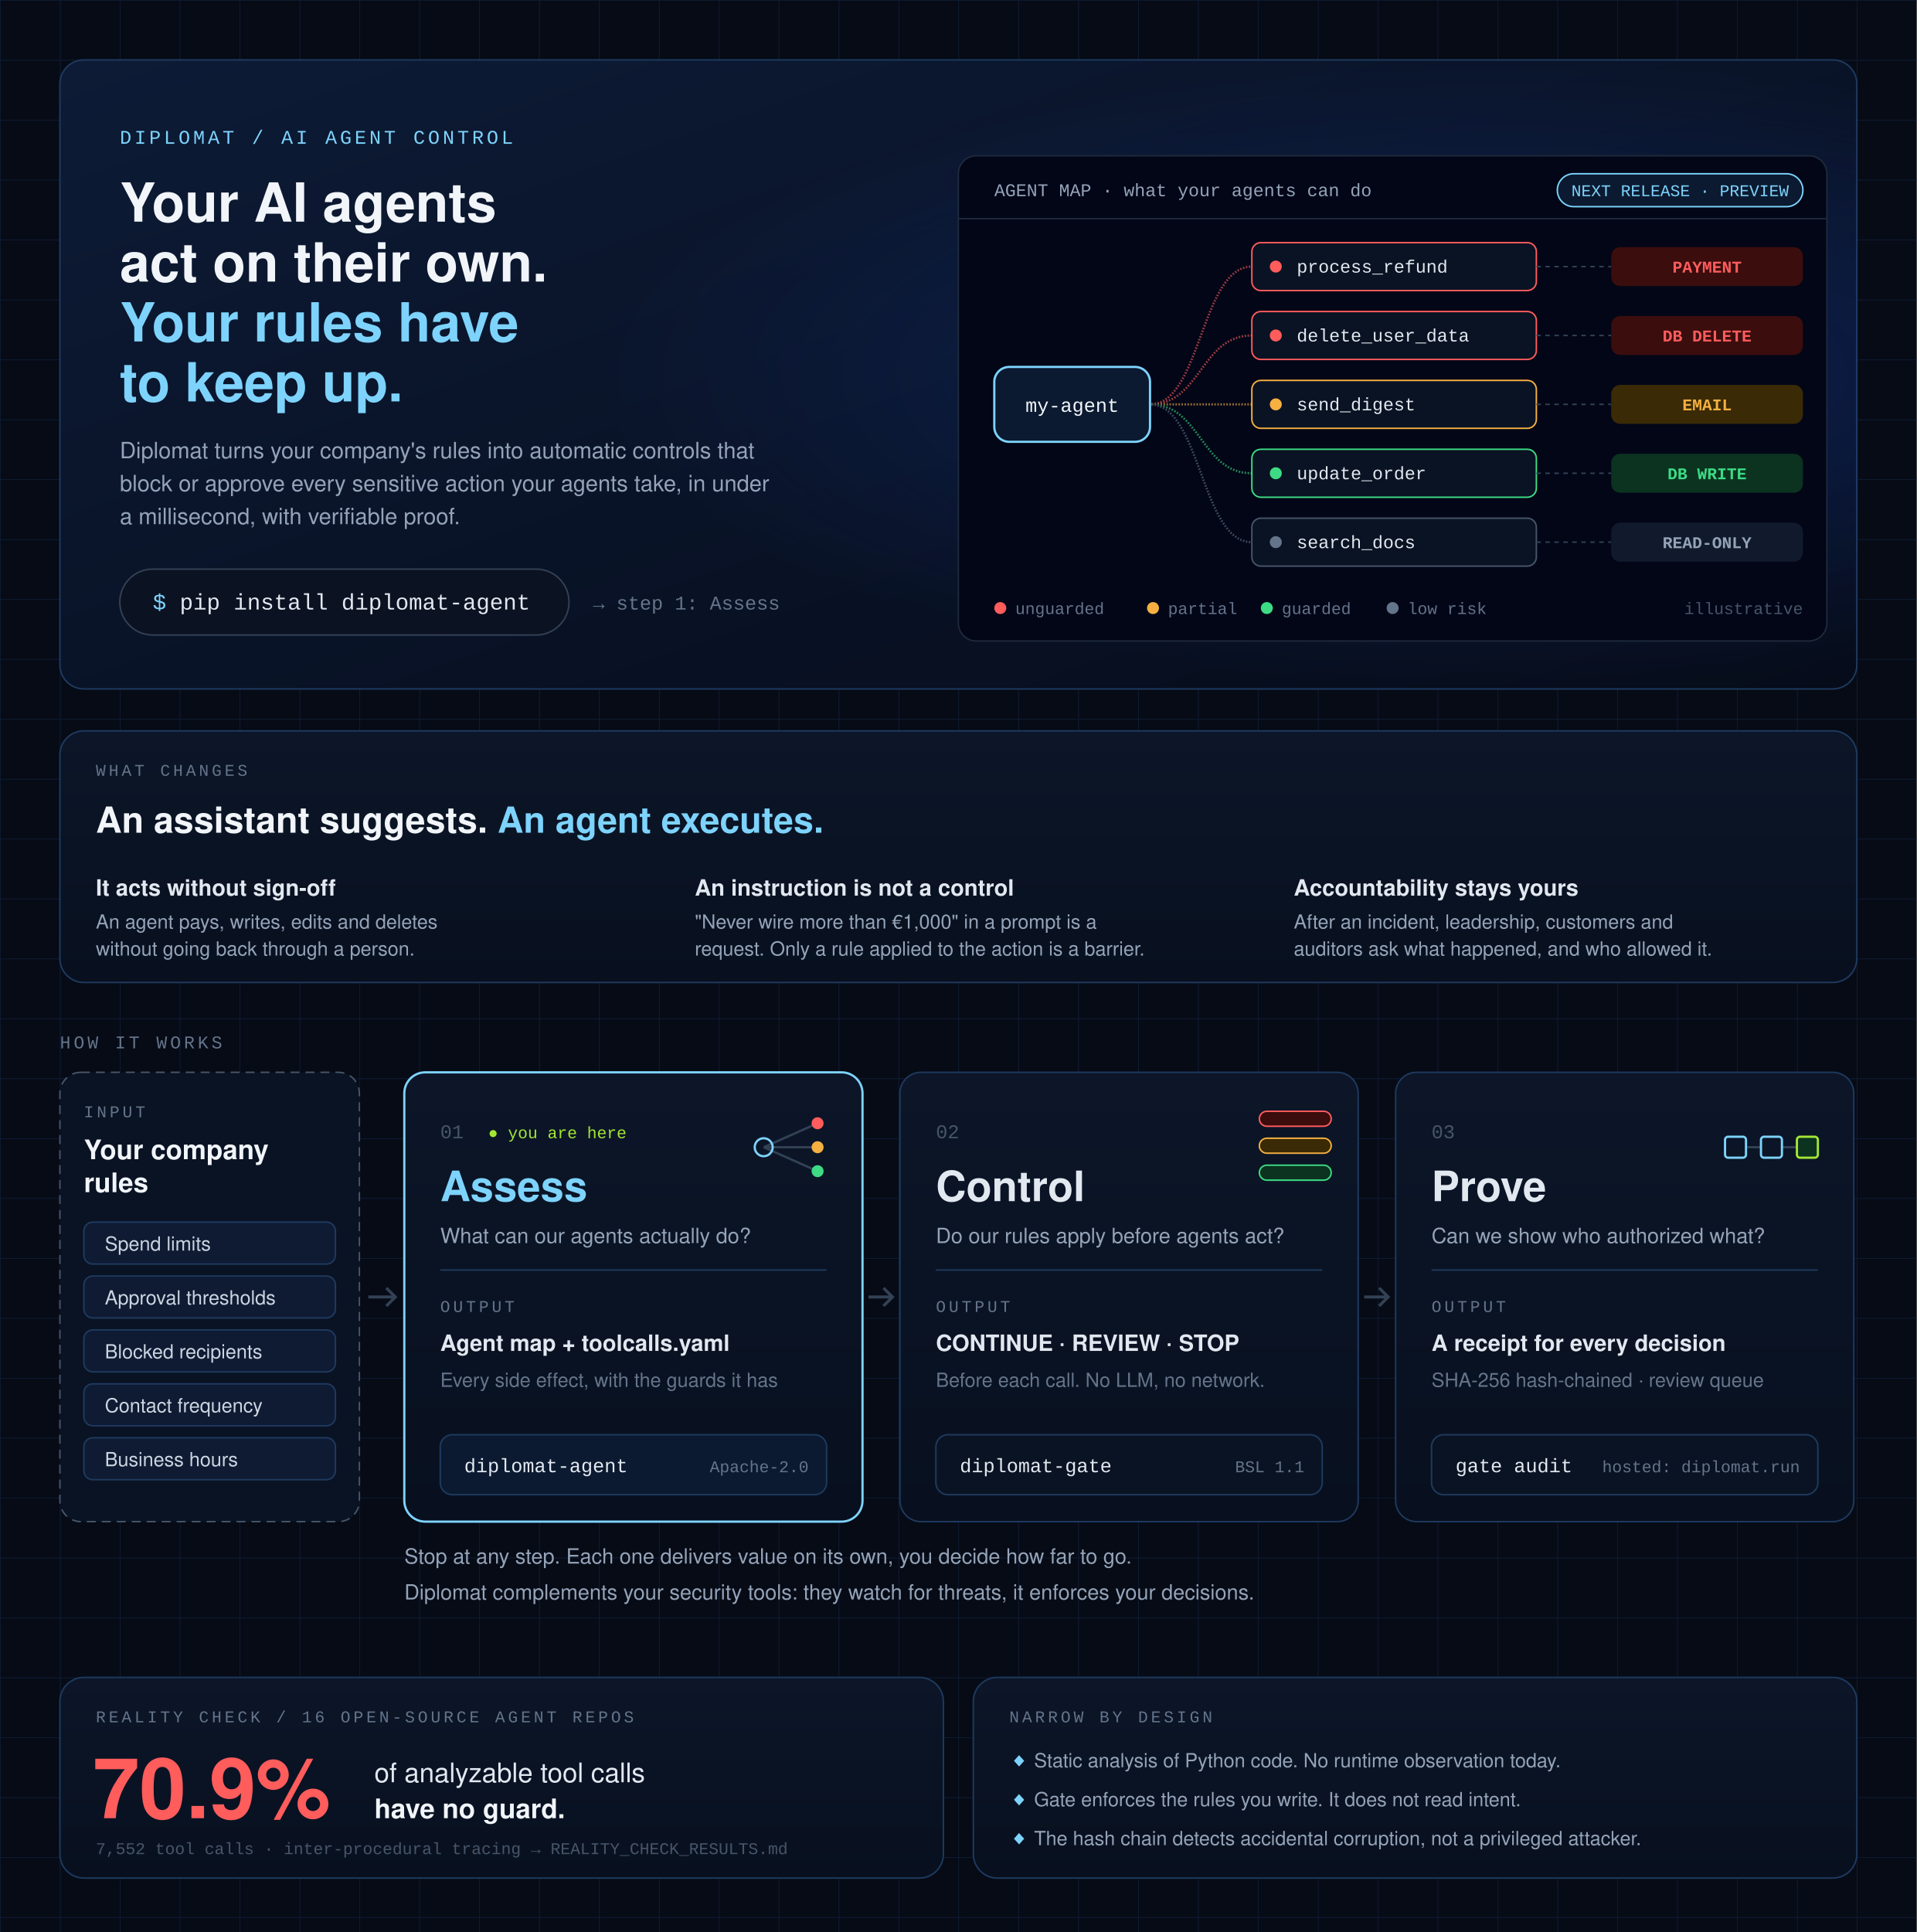
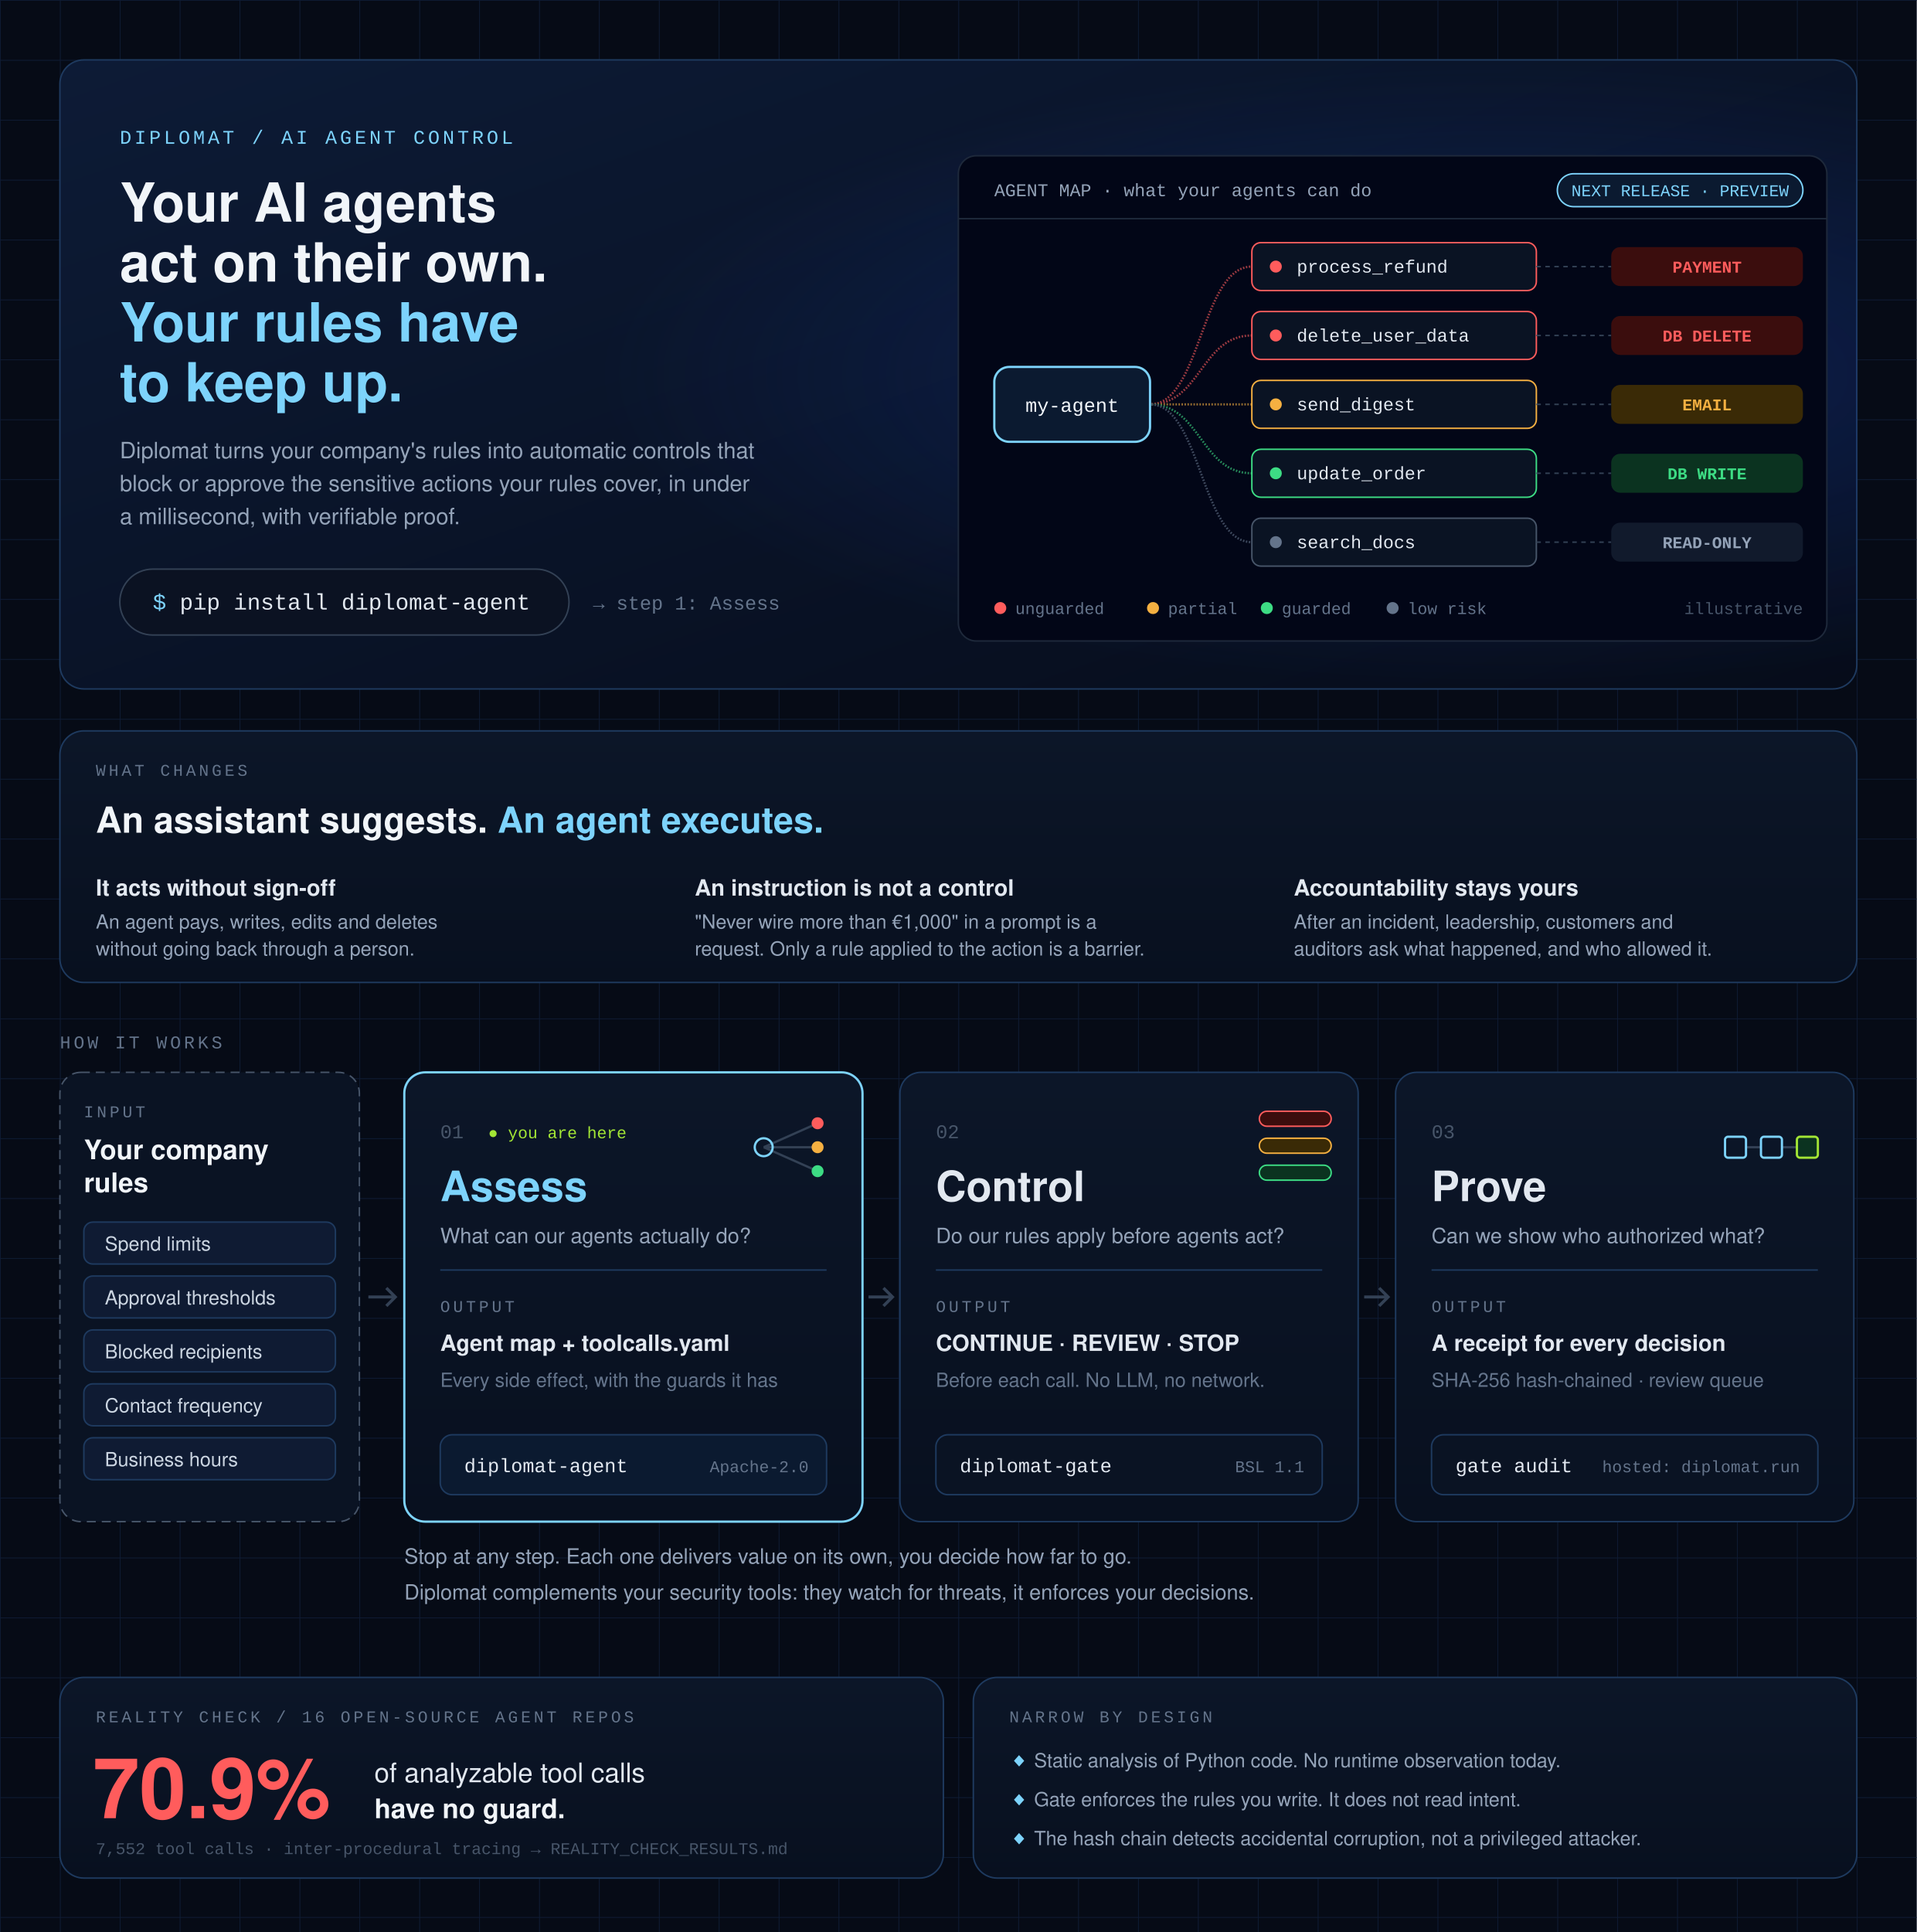
<svg xmlns="http://www.w3.org/2000/svg" viewBox="0 0 1280 1290" width="1280" height="1290" role="img" aria-label="Diplomat — your AI agents act on their own, your rules have to keep up: Assess, Control, Prove">
  <defs>
    <pattern id="grid" width="40" height="40" patternUnits="userSpaceOnUse">
      <path d="M40 0H0V40" fill="none" stroke="#0f1b33" stroke-width="1" />
    </pattern>
    <linearGradient id="hero" x1="0" y1="0" x2="1" y2="1">
      <stop offset="0" stop-color="#0d1b36" />
      <stop offset="1" stop-color="#060c1a" />
    </linearGradient>
    <linearGradient id="card" x1="0" y1="0" x2="0" y2="1">
      <stop offset="0" stop-color="#0c1628" />
      <stop offset="1" stop-color="#08101f" />
    </linearGradient>
    <radialGradient id="glow" cx="0.8" cy="0.5" r="0.5">
      <stop offset="0" stop-color="#1d4ed8" stop-opacity="0.26" />
      <stop offset="1" stop-color="#1d4ed8" stop-opacity="0" />
    </radialGradient>
    <style>
      .mono{font-family:ui-monospace,SFMono-Regular,Menlo,Consolas,"Liberation Mono",monospace}
      .sans{font-family:-apple-system,BlinkMacSystemFont,"Segoe UI",Helvetica,Arial,sans-serif}
      .ln{animation:in .4s ease-out both}
      .edge{stroke-dasharray:1;stroke-dashoffset:1;animation:draw .8s ease-out forwards}
      .pulse{animation:pulse 2.4s ease-in-out infinite}
      @keyframes in{from{opacity:0;transform:translateY(4px)}to{opacity:1;transform:none}}
      @keyframes draw{to{stroke-dashoffset:0}}
      @keyframes pulse{0%,100%{opacity:1}50%{opacity:.35}}
    </style>
  </defs>
  <rect width="1280" height="1290" fill="#060b16" />
  <rect width="1280" height="1290" fill="url(#grid)" />
  <rect x="40" y="40" width="1200" height="420" rx="16" fill="url(#hero)" stroke="#1e3a5f" />
  <rect x="40" y="40" width="1200" height="420" rx="16" fill="url(#glow)" />
  <text x="80" y="96" class="mono" font-size="13" letter-spacing="2" fill="#7dd3fc">DIPLOMAT  /  AI AGENT CONTROL</text>
  <text x="80" y="148" class="sans" font-size="36" font-weight="700" fill="#f1f5f9">Your AI agents</text>
  <text x="80" y="188" class="sans" font-size="36" font-weight="700" fill="#f1f5f9">act on their own.</text>
  <text x="80" y="228" class="sans" font-size="36" font-weight="700" fill="#7dd3fc">Your rules have</text>
  <text x="80" y="268" class="sans" font-size="36" font-weight="700" fill="#7dd3fc">to keep up.</text>
  <text x="80" y="306" class="sans" font-size="15" fill="#94a3b8">Diplomat turns your company's rules into automatic controls that</text>
-   <text x="80" y="328" class="sans" font-size="15" fill="#94a3b8">block or approve every sensitive action your agents take, in under</text>
+   <text x="80" y="328" class="sans" font-size="15" fill="#94a3b8">block or approve the sensitive actions your rules cover, in under</text>
  <text x="80" y="350" class="sans" font-size="15" fill="#94a3b8">a millisecond, with verifiable proof.</text>
  <rect x="80" y="380" width="300" height="44" rx="22" fill="#0b1222" stroke="#334155" />
  <text x="102" y="407" class="mono" font-size="15" fill="#e2e8f0">
    <tspan fill="#7dd3fc">$</tspan> pip install diplomat-agent</text>
  <text x="396" y="407" class="mono" font-size="13" fill="#64748b">→ step 1: Assess</text>
  <g transform="translate(0,28)">
    <rect x="640" y="76" width="580" height="324" rx="12" fill="#020617" stroke="#1e293b" />
    <text x="664" y="103" class="mono" font-size="12" fill="#94a3b8">AGENT MAP · what your agents can do</text>
    <rect x="1040" y="88" width="164" height="22" rx="11" fill="#0b1a30" stroke="#7dd3fc" />
    <text x="1122" y="103" class="mono" font-size="11" fill="#7dd3fc" text-anchor="middle">NEXT RELEASE · PREVIEW</text>
    <line x1="640" y1="118" x2="1220" y2="118" stroke="#1e293b" />
    <g fill="none" stroke-width="1.5" opacity="0.6">
      <path pathLength="1" class="edge" style="animation-delay:.2s" stroke="#ff5c5c" d="M768 242 C 802 242, 802 150, 836 150" />
      <path pathLength="1" class="edge" style="animation-delay:.3s" stroke="#ff5c5c" d="M768 242 C 802 242, 802 196, 836 196" />
      <path pathLength="1" class="edge" style="animation-delay:.4s" stroke="#f5b041" d="M768 242 L836 242" />
      <path pathLength="1" class="edge" style="animation-delay:.5s" stroke="#3ddc84" d="M768 242 C 802 242, 802 288, 836 288" />
      <path pathLength="1" class="edge" style="animation-delay:.6s" stroke="#64748b" d="M768 242 C 802 242, 802 334, 836 334" />
    </g>
    <rect x="664" y="217" width="104" height="50" rx="10" fill="#0b1a30" stroke="#7dd3fc" stroke-width="1.5" />
    <text x="716" y="247" class="mono" font-size="13" fill="#f1f5f9" text-anchor="middle">my-agent</text>
    <g class="mono" font-size="12">
      <g class="ln" style="animation-delay:.8s">
        <rect x="836" y="134" width="190" height="32" rx="6" fill="#0a1323" stroke="#ff5c5c" />
        <circle cx="852" cy="150" r="4" fill="#ff5c5c" />
        <text x="866" y="154" fill="#e2e8f0">process_refund</text>
        <line x1="1026" y1="150" x2="1076" y2="150" stroke="#334155" stroke-dasharray="3 3" />
        <rect x="1076" y="137" width="128" height="26" rx="6" fill="#3b0d0d" />
        <text x="1140" y="154" font-size="11" fill="#ff5c5c" text-anchor="middle" font-weight="700">PAYMENT</text>
      </g>
      <g class="ln" style="animation-delay:.95s">
        <rect x="836" y="180" width="190" height="32" rx="6" fill="#0a1323" stroke="#ff5c5c" />
        <circle cx="852" cy="196" r="4" fill="#ff5c5c" />
        <text x="866" y="200" fill="#e2e8f0">delete_user_data</text>
        <line x1="1026" y1="196" x2="1076" y2="196" stroke="#334155" stroke-dasharray="3 3" />
        <rect x="1076" y="183" width="128" height="26" rx="6" fill="#3b0d0d" />
        <text x="1140" y="200" font-size="11" fill="#ff5c5c" text-anchor="middle" font-weight="700">DB DELETE</text>
      </g>
      <g class="ln" style="animation-delay:1.1s">
        <rect x="836" y="226" width="190" height="32" rx="6" fill="#0a1323" stroke="#f5b041" />
        <circle cx="852" cy="242" r="4" fill="#f5b041" />
        <text x="866" y="246" fill="#e2e8f0">send_digest</text>
        <line x1="1026" y1="242" x2="1076" y2="242" stroke="#334155" stroke-dasharray="3 3" />
        <rect x="1076" y="229" width="128" height="26" rx="6" fill="#3a2a06" />
        <text x="1140" y="246" font-size="11" fill="#f5b041" text-anchor="middle" font-weight="700">EMAIL</text>
      </g>
      <g class="ln" style="animation-delay:1.25s">
        <rect x="836" y="272" width="190" height="32" rx="6" fill="#0a1323" stroke="#3ddc84" />
        <circle cx="852" cy="288" r="4" fill="#3ddc84" />
        <text x="866" y="292" fill="#e2e8f0">update_order</text>
        <line x1="1026" y1="288" x2="1076" y2="288" stroke="#334155" stroke-dasharray="3 3" />
        <rect x="1076" y="275" width="128" height="26" rx="6" fill="#0b3320" />
        <text x="1140" y="292" font-size="11" fill="#3ddc84" text-anchor="middle" font-weight="700">DB WRITE</text>
      </g>
      <g class="ln" style="animation-delay:1.4s">
        <rect x="836" y="318" width="190" height="32" rx="6" fill="#0a1323" stroke="#475569" />
        <circle cx="852" cy="334" r="4" fill="#64748b" />
        <text x="866" y="338" fill="#e2e8f0">search_docs</text>
        <line x1="1026" y1="334" x2="1076" y2="334" stroke="#334155" stroke-dasharray="3 3" />
        <rect x="1076" y="321" width="128" height="26" rx="6" fill="#111a2c" />
        <text x="1140" y="338" font-size="11" fill="#94a3b8" text-anchor="middle" font-weight="700">READ-ONLY</text>
      </g>
    </g>
    <g class="mono" font-size="11" fill="#64748b">
      <circle cx="668" cy="378" r="4" fill="#ff5c5c" />
      <text x="678" y="382">unguarded</text>
      <circle cx="770" cy="378" r="4" fill="#f5b041" />
      <text x="780" y="382">partial</text>
      <circle cx="846" cy="378" r="4" fill="#3ddc84" />
      <text x="856" y="382">guarded</text>
      <circle cx="930" cy="378" r="4" fill="#64748b" />
      <text x="940" y="382">low risk</text>
      <text x="1204" y="382" text-anchor="end" fill="#475569">illustrative</text>
    </g>
  </g>
  <rect x="40" y="488" width="1200" height="168" rx="16" fill="url(#card)" stroke="#1e3a5f" />
  <text x="64" y="518" class="mono" font-size="11" letter-spacing="2" fill="#64748b">WHAT CHANGES</text>
  <text x="64" y="556" class="sans" font-size="24" font-weight="700" fill="#f1f5f9">An assistant suggests. <tspan fill="#7dd3fc">An agent executes.</tspan>
  </text>
  <g class="sans">
    <text x="64" y="598" font-size="15" font-weight="600" fill="#e2e8f0">It acts without sign-off</text>
    <text x="64" y="620" font-size="13" fill="#94a3b8">An agent pays, writes, edits and deletes</text>
    <text x="64" y="638" font-size="13" fill="#94a3b8">without going back through a person.</text>
    <text x="464" y="598" font-size="15" font-weight="600" fill="#e2e8f0">An instruction is not a control</text>
    <text x="464" y="620" font-size="13" fill="#94a3b8">"Never wire more than €1,000" in a prompt is a</text>
    <text x="464" y="638" font-size="13" fill="#94a3b8">request. Only a rule applied to the action is a barrier.</text>
    <text x="864" y="598" font-size="15" font-weight="600" fill="#e2e8f0">Accountability stays yours</text>
    <text x="864" y="620" font-size="13" fill="#94a3b8">After an incident, leadership, customers and</text>
    <text x="864" y="638" font-size="13" fill="#94a3b8">auditors ask what happened, and who allowed it.</text>
  </g>
  <g transform="translate(0,236)">
    <text x="40" y="464" class="mono" font-size="12" letter-spacing="2" fill="#64748b">HOW IT WORKS</text>
    <rect x="40" y="480" width="200" height="300" rx="14" fill="#0a1323" stroke="#475569" stroke-dasharray="6 4" />
    <text x="56" y="510" class="mono" font-size="11" letter-spacing="2" fill="#64748b">INPUT</text>
    <text x="56" y="538" class="sans" font-size="18" font-weight="700" fill="#f1f5f9">Your company</text>
    <text x="56" y="560" class="sans" font-size="18" font-weight="700" fill="#f1f5f9">rules</text>
    <g class="sans" font-size="13" fill="#cbd5e1">
      <rect x="56" y="580" width="168" height="28" rx="6" fill="#0f1b33" stroke="#1e3a5f" />
      <text x="70" y="599">Spend limits</text>
      <rect x="56" y="616" width="168" height="28" rx="6" fill="#0f1b33" stroke="#1e3a5f" />
      <text x="70" y="635">Approval thresholds</text>
      <rect x="56" y="652" width="168" height="28" rx="6" fill="#0f1b33" stroke="#1e3a5f" />
      <text x="70" y="671">Blocked recipients</text>
      <rect x="56" y="688" width="168" height="28" rx="6" fill="#0f1b33" stroke="#1e3a5f" />
      <text x="70" y="707">Contact frequency</text>
      <rect x="56" y="724" width="168" height="28" rx="6" fill="#0f1b33" stroke="#1e3a5f" />
      <text x="70" y="743">Business hours</text>
    </g>
    <g fill="none" stroke="#334155" stroke-width="2">
      <path d="M246 630h18m-6 -6l6 6 -6 6" />
      <path d="M580 630h16m-6 -6l6 6 -6 6" />
      <path d="M911 630h16m-6 -6l6 6 -6 6" />
    </g>
    <rect x="270" y="480" width="306" height="300" rx="14" fill="url(#card)" stroke="#7dd3fc" stroke-width="1.5" />
    <text x="294" y="524" class="mono" font-size="13" fill="#475569">01</text>
    <text x="326" y="524" class="mono" font-size="11" fill="#a3e635">
      <tspan class="pulse">●</tspan> you are here</text>
    <text x="294" y="566" class="sans" font-size="28" font-weight="700" fill="#7dd3fc">Assess</text>
    <text x="294" y="594" class="sans" font-size="14" fill="#94a3b8">What can our agents actually do?</text>
    <line x1="294" y1="612" x2="552" y2="612" stroke="#1e3a5f" />
    <text x="294" y="640" class="mono" font-size="11" letter-spacing="2" fill="#64748b">OUTPUT</text>
    <text x="294" y="666" class="sans" font-size="15" font-weight="600" fill="#e2e8f0">Agent map + toolcalls.yaml</text>
    <text x="294" y="690" class="sans" font-size="13" fill="#64748b">Every side effect, with the guards it has</text>
    <rect x="294" y="722" width="258" height="40" rx="8" fill="#0b1a30" stroke="#1e3a5f" />
    <text x="310" y="747" class="mono" font-size="13" fill="#e2e8f0">diplomat-agent</text>
    <text x="540" y="747" class="mono" font-size="11" fill="#64748b" text-anchor="end">Apache-2.0</text>
    <g fill="none" stroke-width="1.5">
      <path d="M510 530L546 514M510 530L546 530M510 530L546 546" stroke="#334155" />
      <circle cx="510" cy="530" r="6" stroke="#7dd3fc" />
      <circle cx="546" cy="514" r="4" fill="#ff5c5c" stroke="none" />
      <circle cx="546" cy="530" r="4" fill="#f5b041" stroke="none" />
      <circle cx="546" cy="546" r="4" fill="#3ddc84" stroke="none" />
    </g>
    <rect x="601" y="480" width="306" height="300" rx="14" fill="url(#card)" stroke="#1e3a5f" />
    <text x="625" y="524" class="mono" font-size="13" fill="#475569">02</text>
    <text x="625" y="566" class="sans" font-size="28" font-weight="700" fill="#e2e8f0">Control</text>
    <text x="625" y="594" class="sans" font-size="14" fill="#94a3b8">Do our rules apply before agents act?</text>
    <line x1="625" y1="612" x2="883" y2="612" stroke="#1e3a5f" />
    <text x="625" y="640" class="mono" font-size="11" letter-spacing="2" fill="#64748b">OUTPUT</text>
    <text x="625" y="666" class="sans" font-size="15" font-weight="600" fill="#e2e8f0">CONTINUE · REVIEW · STOP</text>
    <text x="625" y="690" class="sans" font-size="13" fill="#64748b">Before each call. No LLM, no network.</text>
    <rect x="625" y="722" width="258" height="40" rx="8" fill="#0a1323" stroke="#1e3a5f" />
    <text x="641" y="747" class="mono" font-size="13" fill="#e2e8f0">diplomat-gate</text>
    <text x="871" y="747" class="mono" font-size="11" fill="#64748b" text-anchor="end">BSL 1.1</text>
    <g>
      <rect x="841" y="506" width="48" height="10" rx="5" fill="#3b0d0d" stroke="#ff5c5c" />
      <rect x="841" y="524" width="48" height="10" rx="5" fill="#3a2a06" stroke="#f5b041" />
      <rect x="841" y="542" width="48" height="10" rx="5" fill="#0b3320" stroke="#3ddc84" />
    </g>
    <rect x="932" y="480" width="306" height="300" rx="14" fill="url(#card)" stroke="#1e3a5f" />
    <text x="956" y="524" class="mono" font-size="13" fill="#475569">03</text>
    <text x="956" y="566" class="sans" font-size="28" font-weight="700" fill="#e2e8f0">Prove</text>
    <text x="956" y="594" class="sans" font-size="14" fill="#94a3b8">Can we show who authorized what?</text>
    <line x1="956" y1="612" x2="1214" y2="612" stroke="#1e3a5f" />
    <text x="956" y="640" class="mono" font-size="11" letter-spacing="2" fill="#64748b">OUTPUT</text>
    <text x="956" y="666" class="sans" font-size="15" font-weight="600" fill="#e2e8f0">A receipt for every decision</text>
    <text x="956" y="690" class="sans" font-size="13" fill="#64748b">SHA-256 hash-chained · review queue</text>
    <rect x="956" y="722" width="258" height="40" rx="8" fill="#0a1323" stroke="#1e3a5f" />
    <text x="972" y="747" class="mono" font-size="13" fill="#e2e8f0">gate audit</text>
    <text x="1202" y="747" class="mono" font-size="11" fill="#64748b" text-anchor="end">hosted: diplomat.run</text>
    <g fill="none" stroke-width="1.5">
      <path d="M1166 530h10M1190 530h10" stroke="#334155" />
      <rect x="1152" y="523" width="14" height="14" rx="2" stroke="#7dd3fc" />
      <rect x="1176" y="523" width="14" height="14" rx="2" stroke="#7dd3fc" />
      <rect x="1200" y="523" width="14" height="14" rx="2" stroke="#a3e635" fill="#0b3320" />
    </g>
    <text x="270" y="808" class="sans" font-size="14" fill="#94a3b8">Stop at any step. Each one delivers value on its own, you decide how far to go.</text>
    <text x="270" y="832" class="sans" font-size="14" fill="#94a3b8">Diplomat complements your security tools: they watch for threats, it enforces your decisions.</text>
  </g>
  <g transform="translate(0,284)">
    <rect x="40" y="836" width="590" height="134" rx="16" fill="url(#card)" stroke="#1e3a5f" />
    <text x="64" y="866" class="mono" font-size="11" letter-spacing="2" fill="#64748b">REALITY CHECK  /  16 OPEN-SOURCE AGENT REPOS</text>
    <text x="62" y="930" class="sans" font-size="56" font-weight="800" fill="#ff5c5c">70.9%</text>
    <text x="250" y="906" class="sans" font-size="18" fill="#e2e8f0">of analyzable tool calls</text>
    <text x="250" y="930" class="sans" font-size="18" font-weight="700" fill="#f1f5f9">have no guard.</text>
    <text x="64" y="954" class="mono" font-size="11" fill="#475569">7,552 tool calls · inter-procedural tracing → REALITY_CHECK_RESULTS.md</text>
    <rect x="650" y="836" width="590" height="134" rx="16" fill="url(#card)" stroke="#1e3a5f" />
    <text x="674" y="866" class="mono" font-size="11" letter-spacing="2" fill="#64748b">NARROW BY DESIGN</text>
    <g class="sans" font-size="13" fill="#94a3b8">
      <text x="674" y="896">
        <tspan fill="#7dd3fc">◆</tspan>  Static analysis of Python code. No runtime observation today.</text>
      <text x="674" y="922">
        <tspan fill="#7dd3fc">◆</tspan>  Gate enforces the rules you write. It does not read intent.</text>
      <text x="674" y="948">
        <tspan fill="#7dd3fc">◆</tspan>  The hash chain detects accidental corruption, not a privileged attacker.</text>
    </g>
  </g>
</svg>
